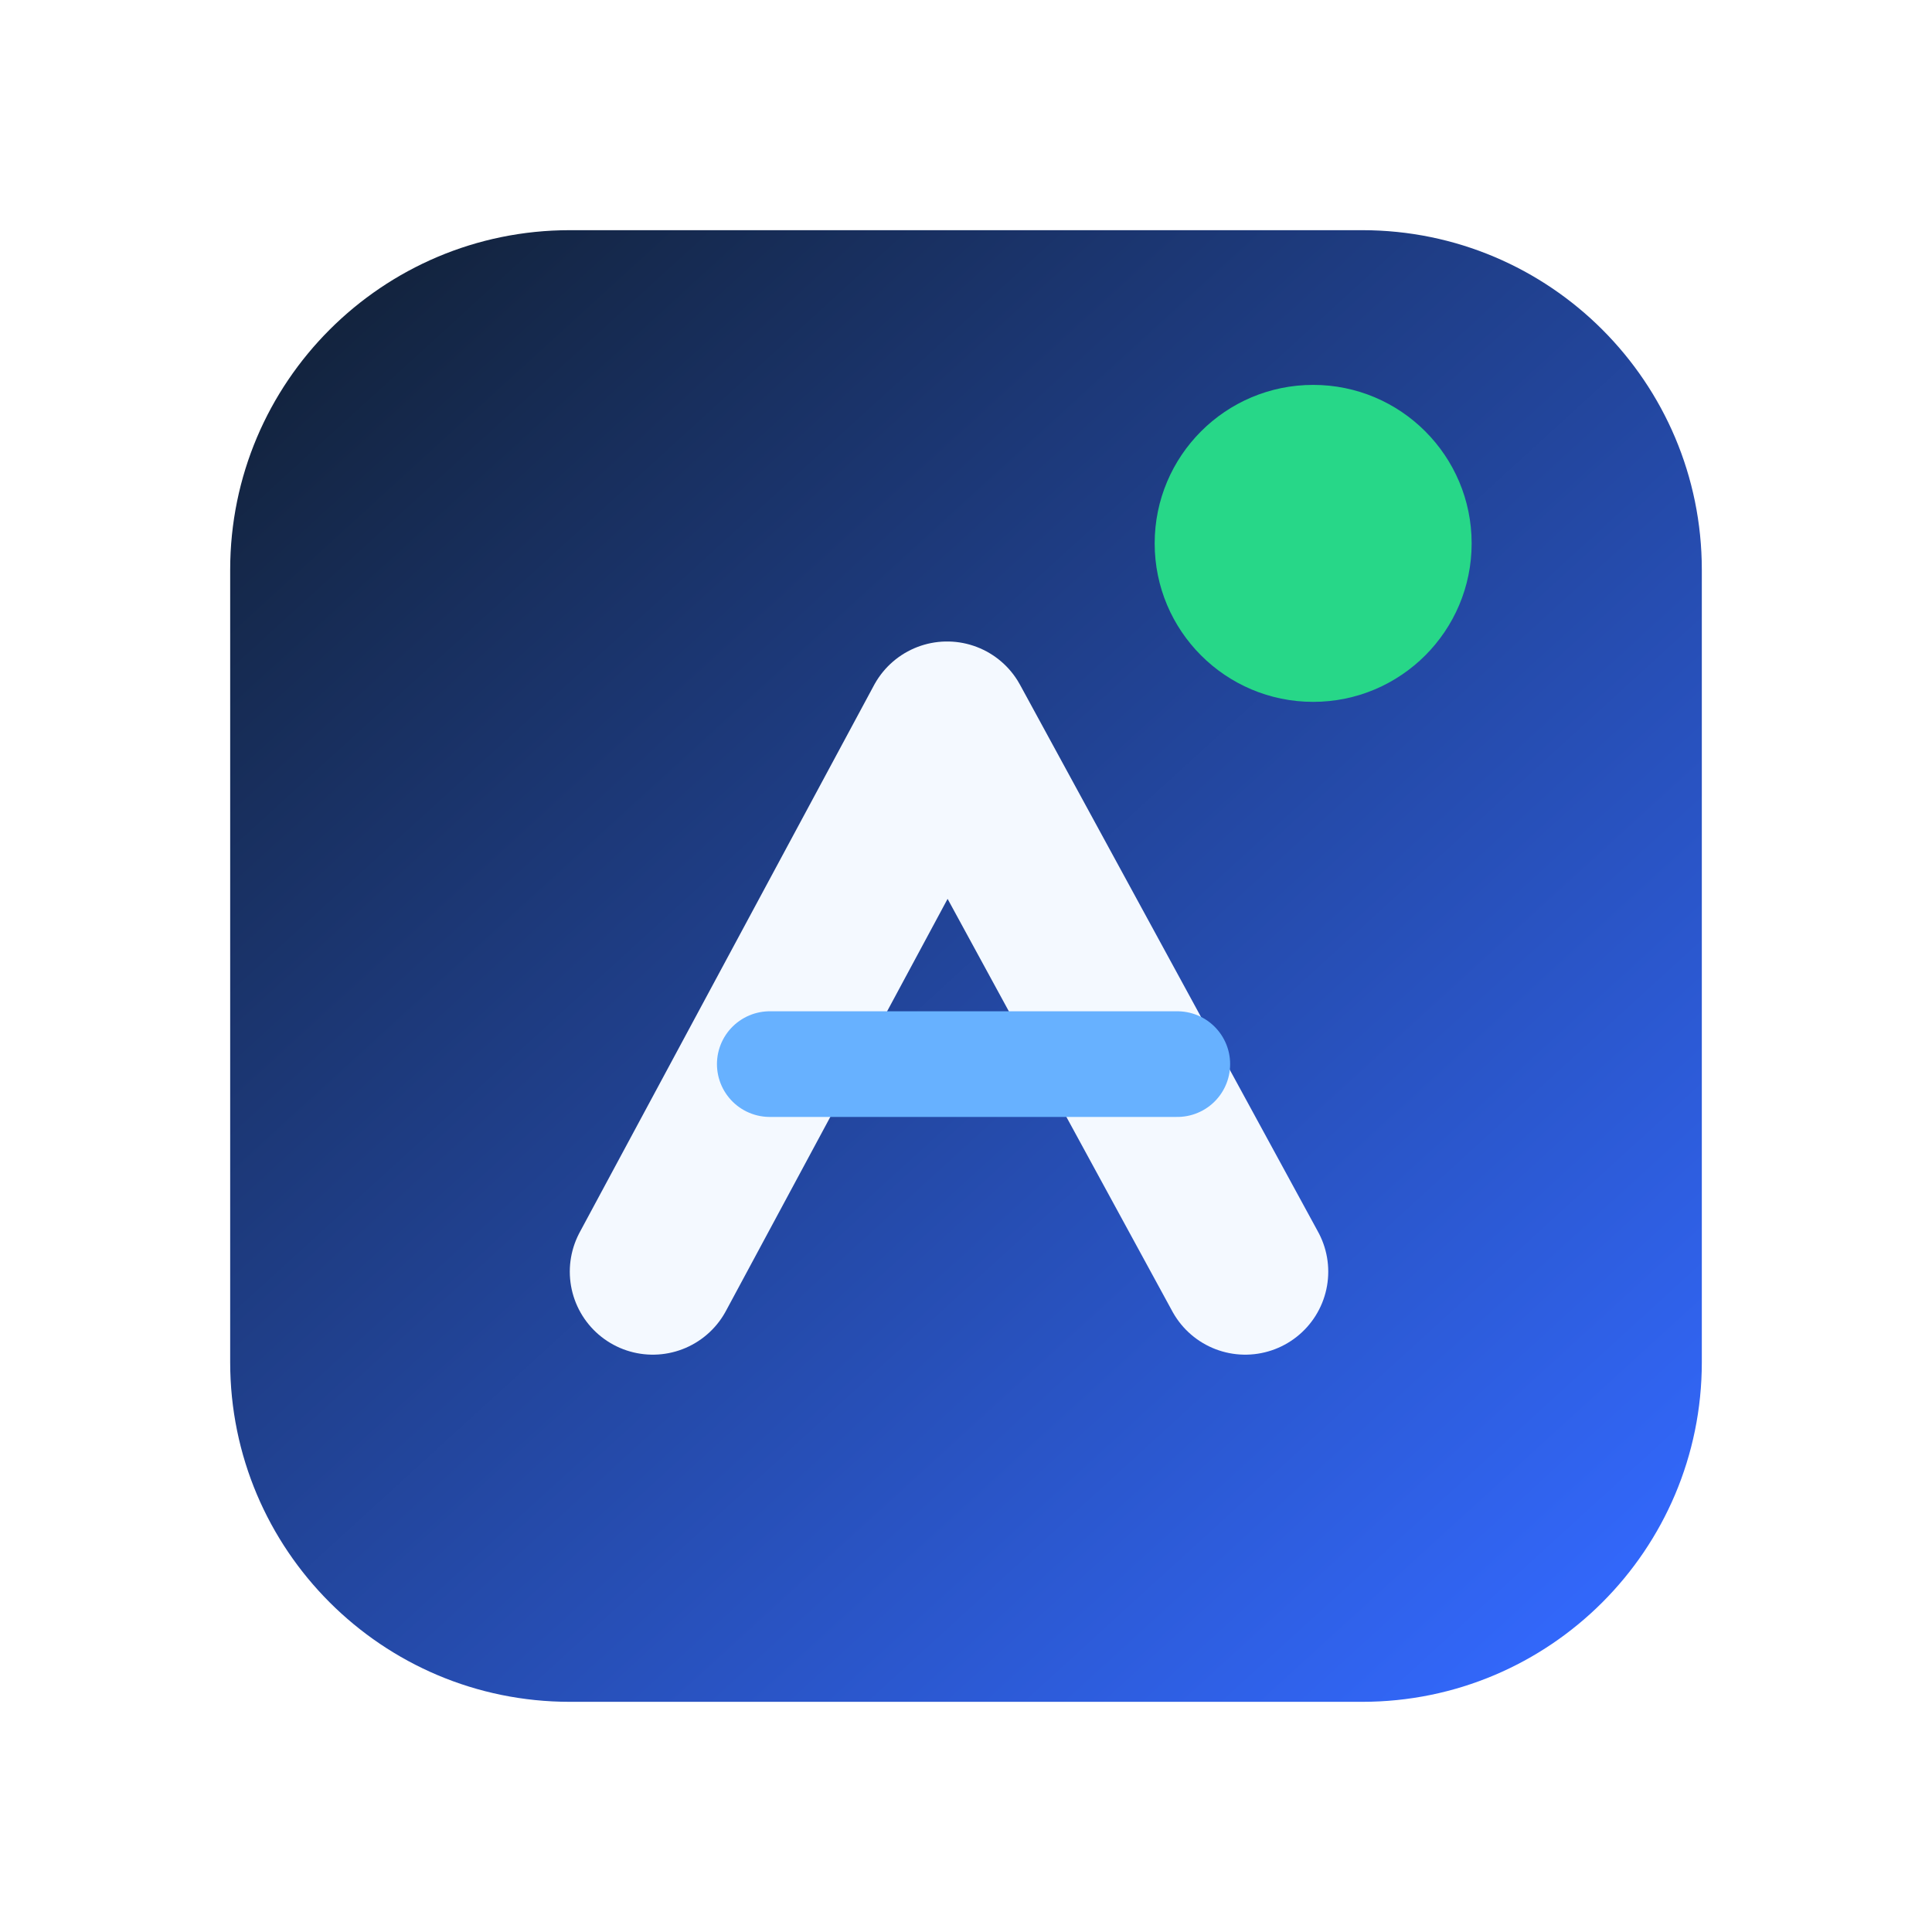
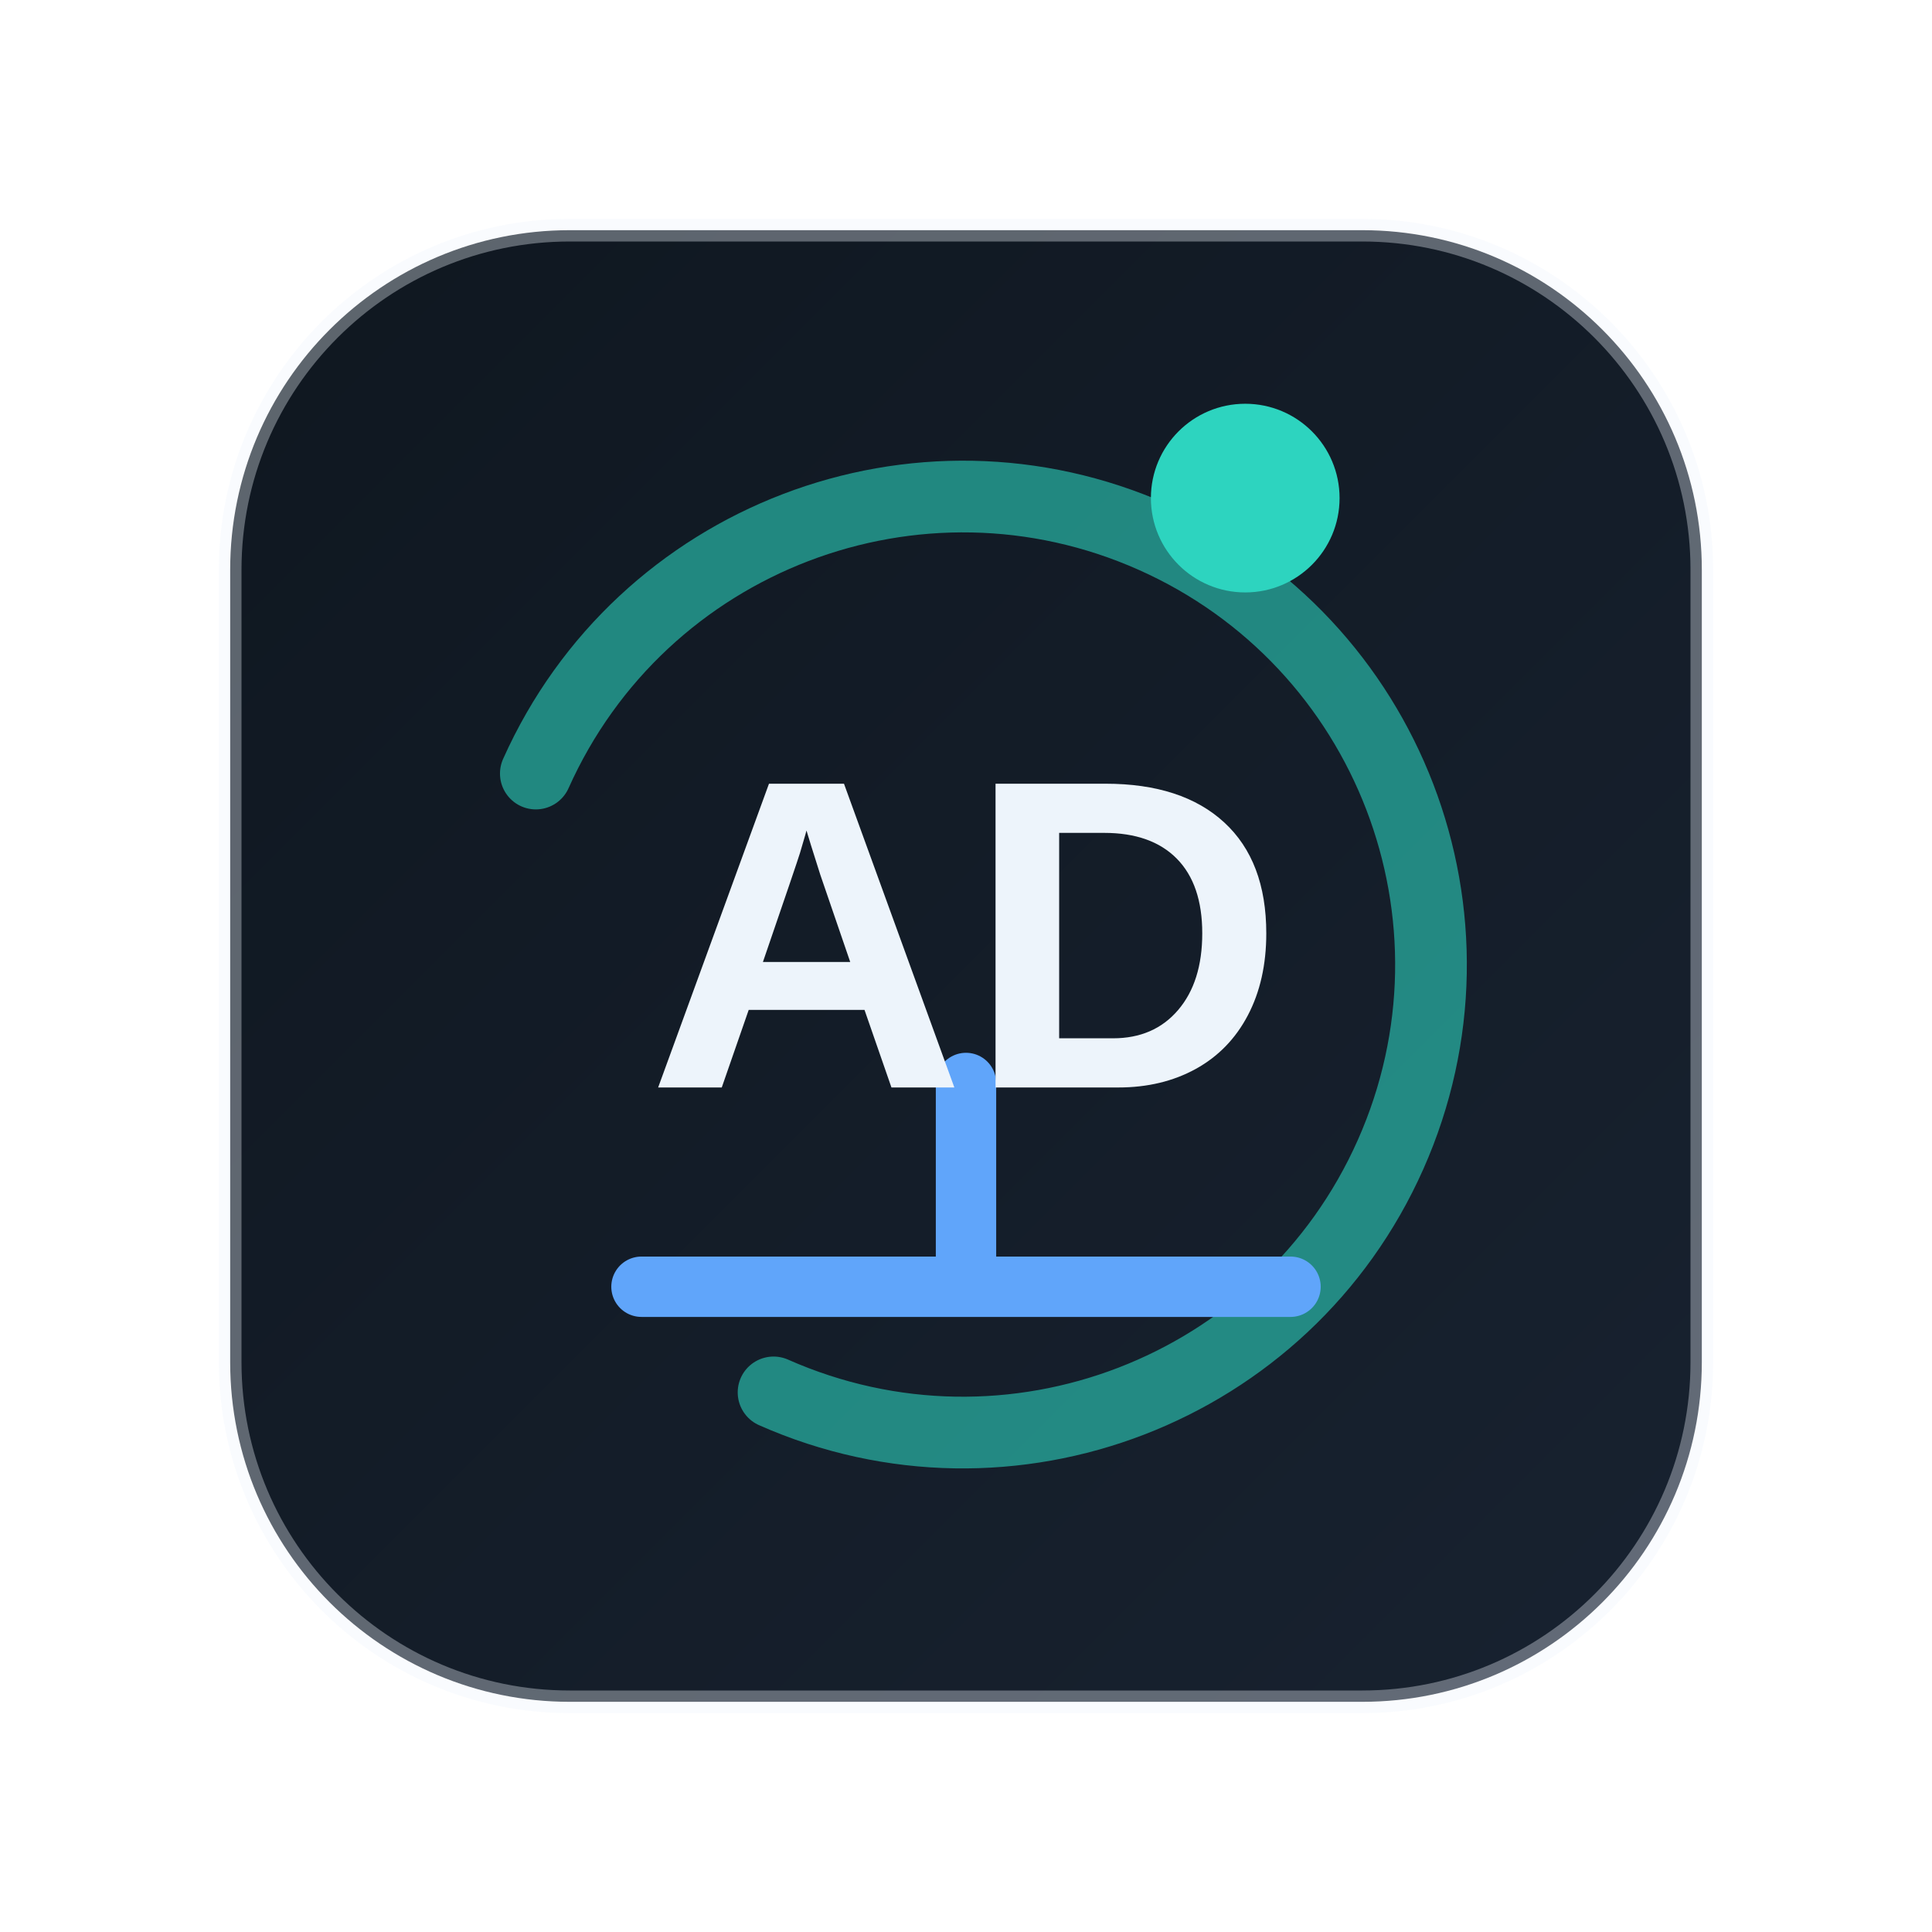
<svg xmlns="http://www.w3.org/2000/svg" width="512" height="512" viewBox="0 0 512 512">
  <defs>
-     <linearGradient id="agentdock-bg" x1="88" y1="72" x2="424" y2="440" gradientUnits="userSpaceOnUse">
-       <stop offset="0" stop-color="#12223a" />
-       <stop offset="1" stop-color="#3369ff" />
+     <linearGradient id="agentdock-bg" x1="61" y1="61" x2="451" y2="451" gradientUnits="userSpaceOnUse">
+       <stop offset="0" stop-color="#0f1720" />
+       <stop offset="1" stop-color="#182230" />
    </linearGradient>
  </defs>
-   <rect x="61" y="61" width="390" height="390" rx="90" fill="url(#agentdock-bg)" />
-   <path d="M173 337 L251 192 L330 337" fill="none" stroke="#f4f9ff" stroke-width="44" stroke-linecap="round" stroke-linejoin="round" />
-   <path d="M204 282 H312" stroke="#67b1ff" stroke-width="28" stroke-linecap="round" />
-   <circle cx="348" cy="144" r="42" fill="#27d788" />
+   <rect x="61" y="61" width="390" height="390" rx="90" fill="url(#agentdock-bg)" stroke="#edf4fb" stroke-opacity="0.35" stroke-width="6" />
+   <path d="M142 205 A124 124 0 1 1 205 369" fill="none" stroke="#2dd4bf" stroke-opacity="0.59" stroke-width="19" stroke-linecap="round" />
+   <path d="M170 341 H342 M256 287 V341" fill="none" stroke="#60a5fa" stroke-width="16" stroke-linecap="round" />
+   <text x="256" y="255" fill="#edf4fb" font-family="Segoe UI, Arial, sans-serif" font-size="117" font-weight="700" text-anchor="middle" dominant-baseline="middle">AD</text>
+   <circle cx="330" cy="132" r="25" fill="#2dd4bf" />
</svg>
